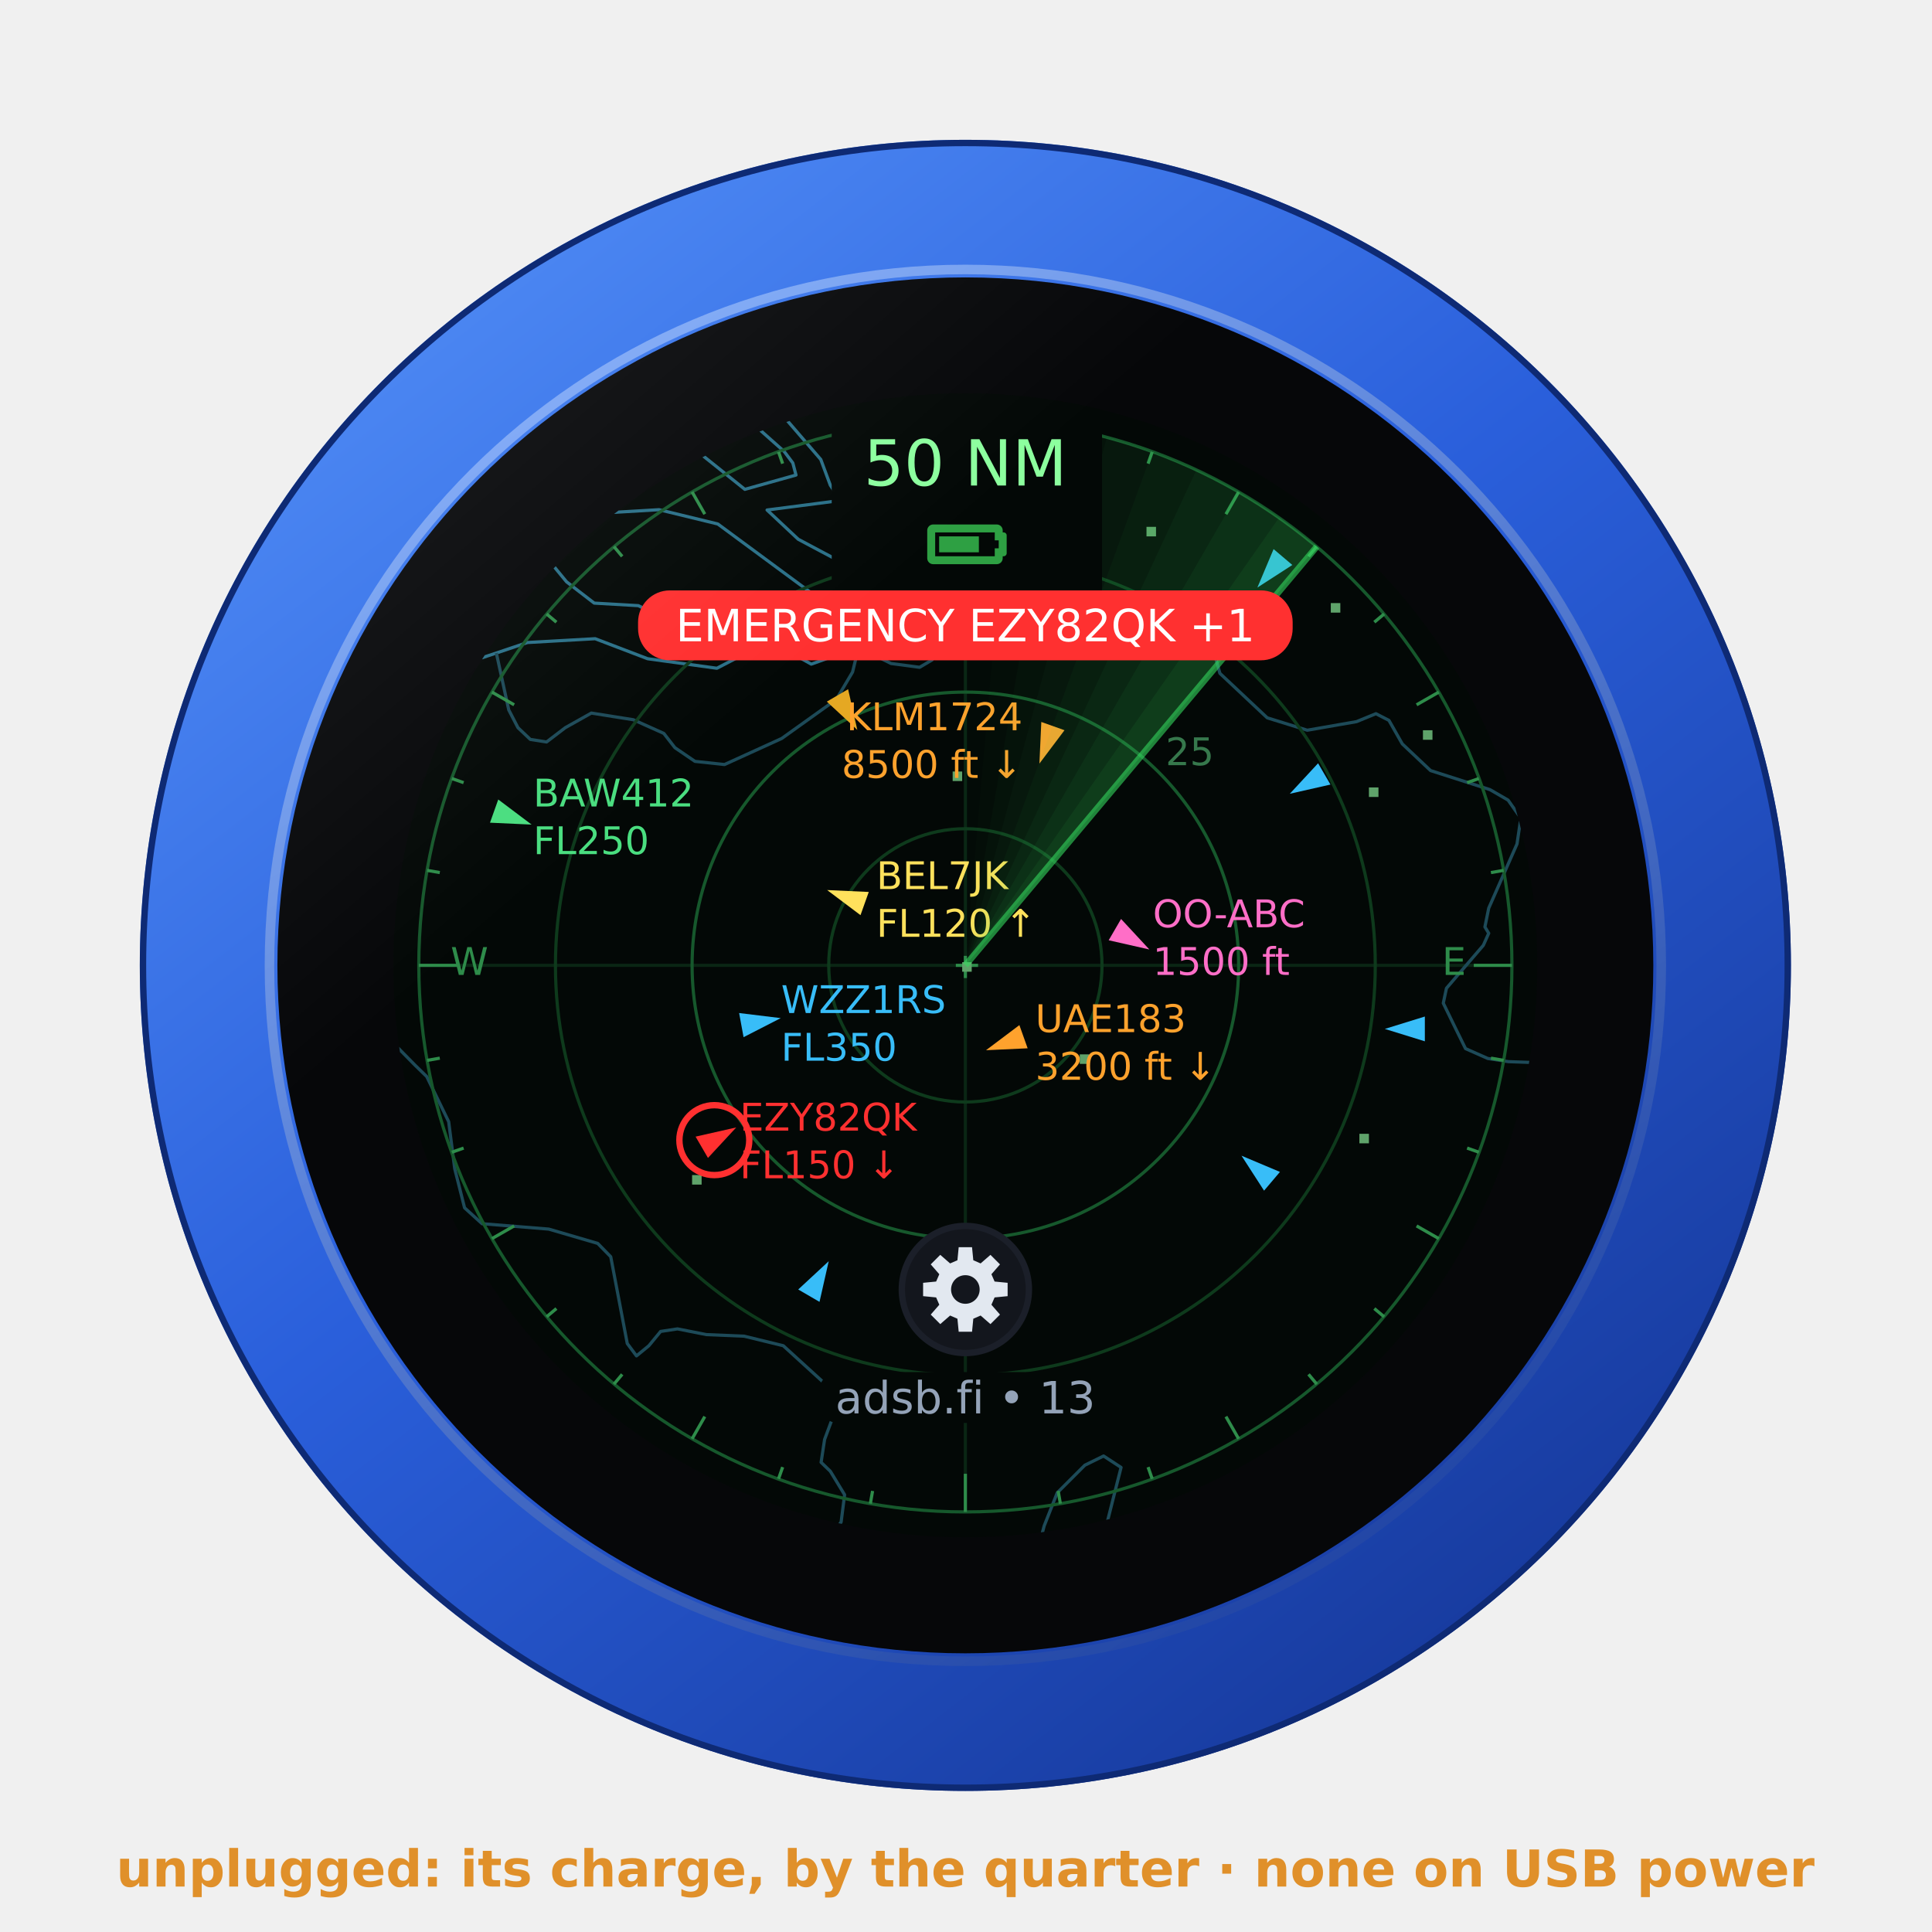
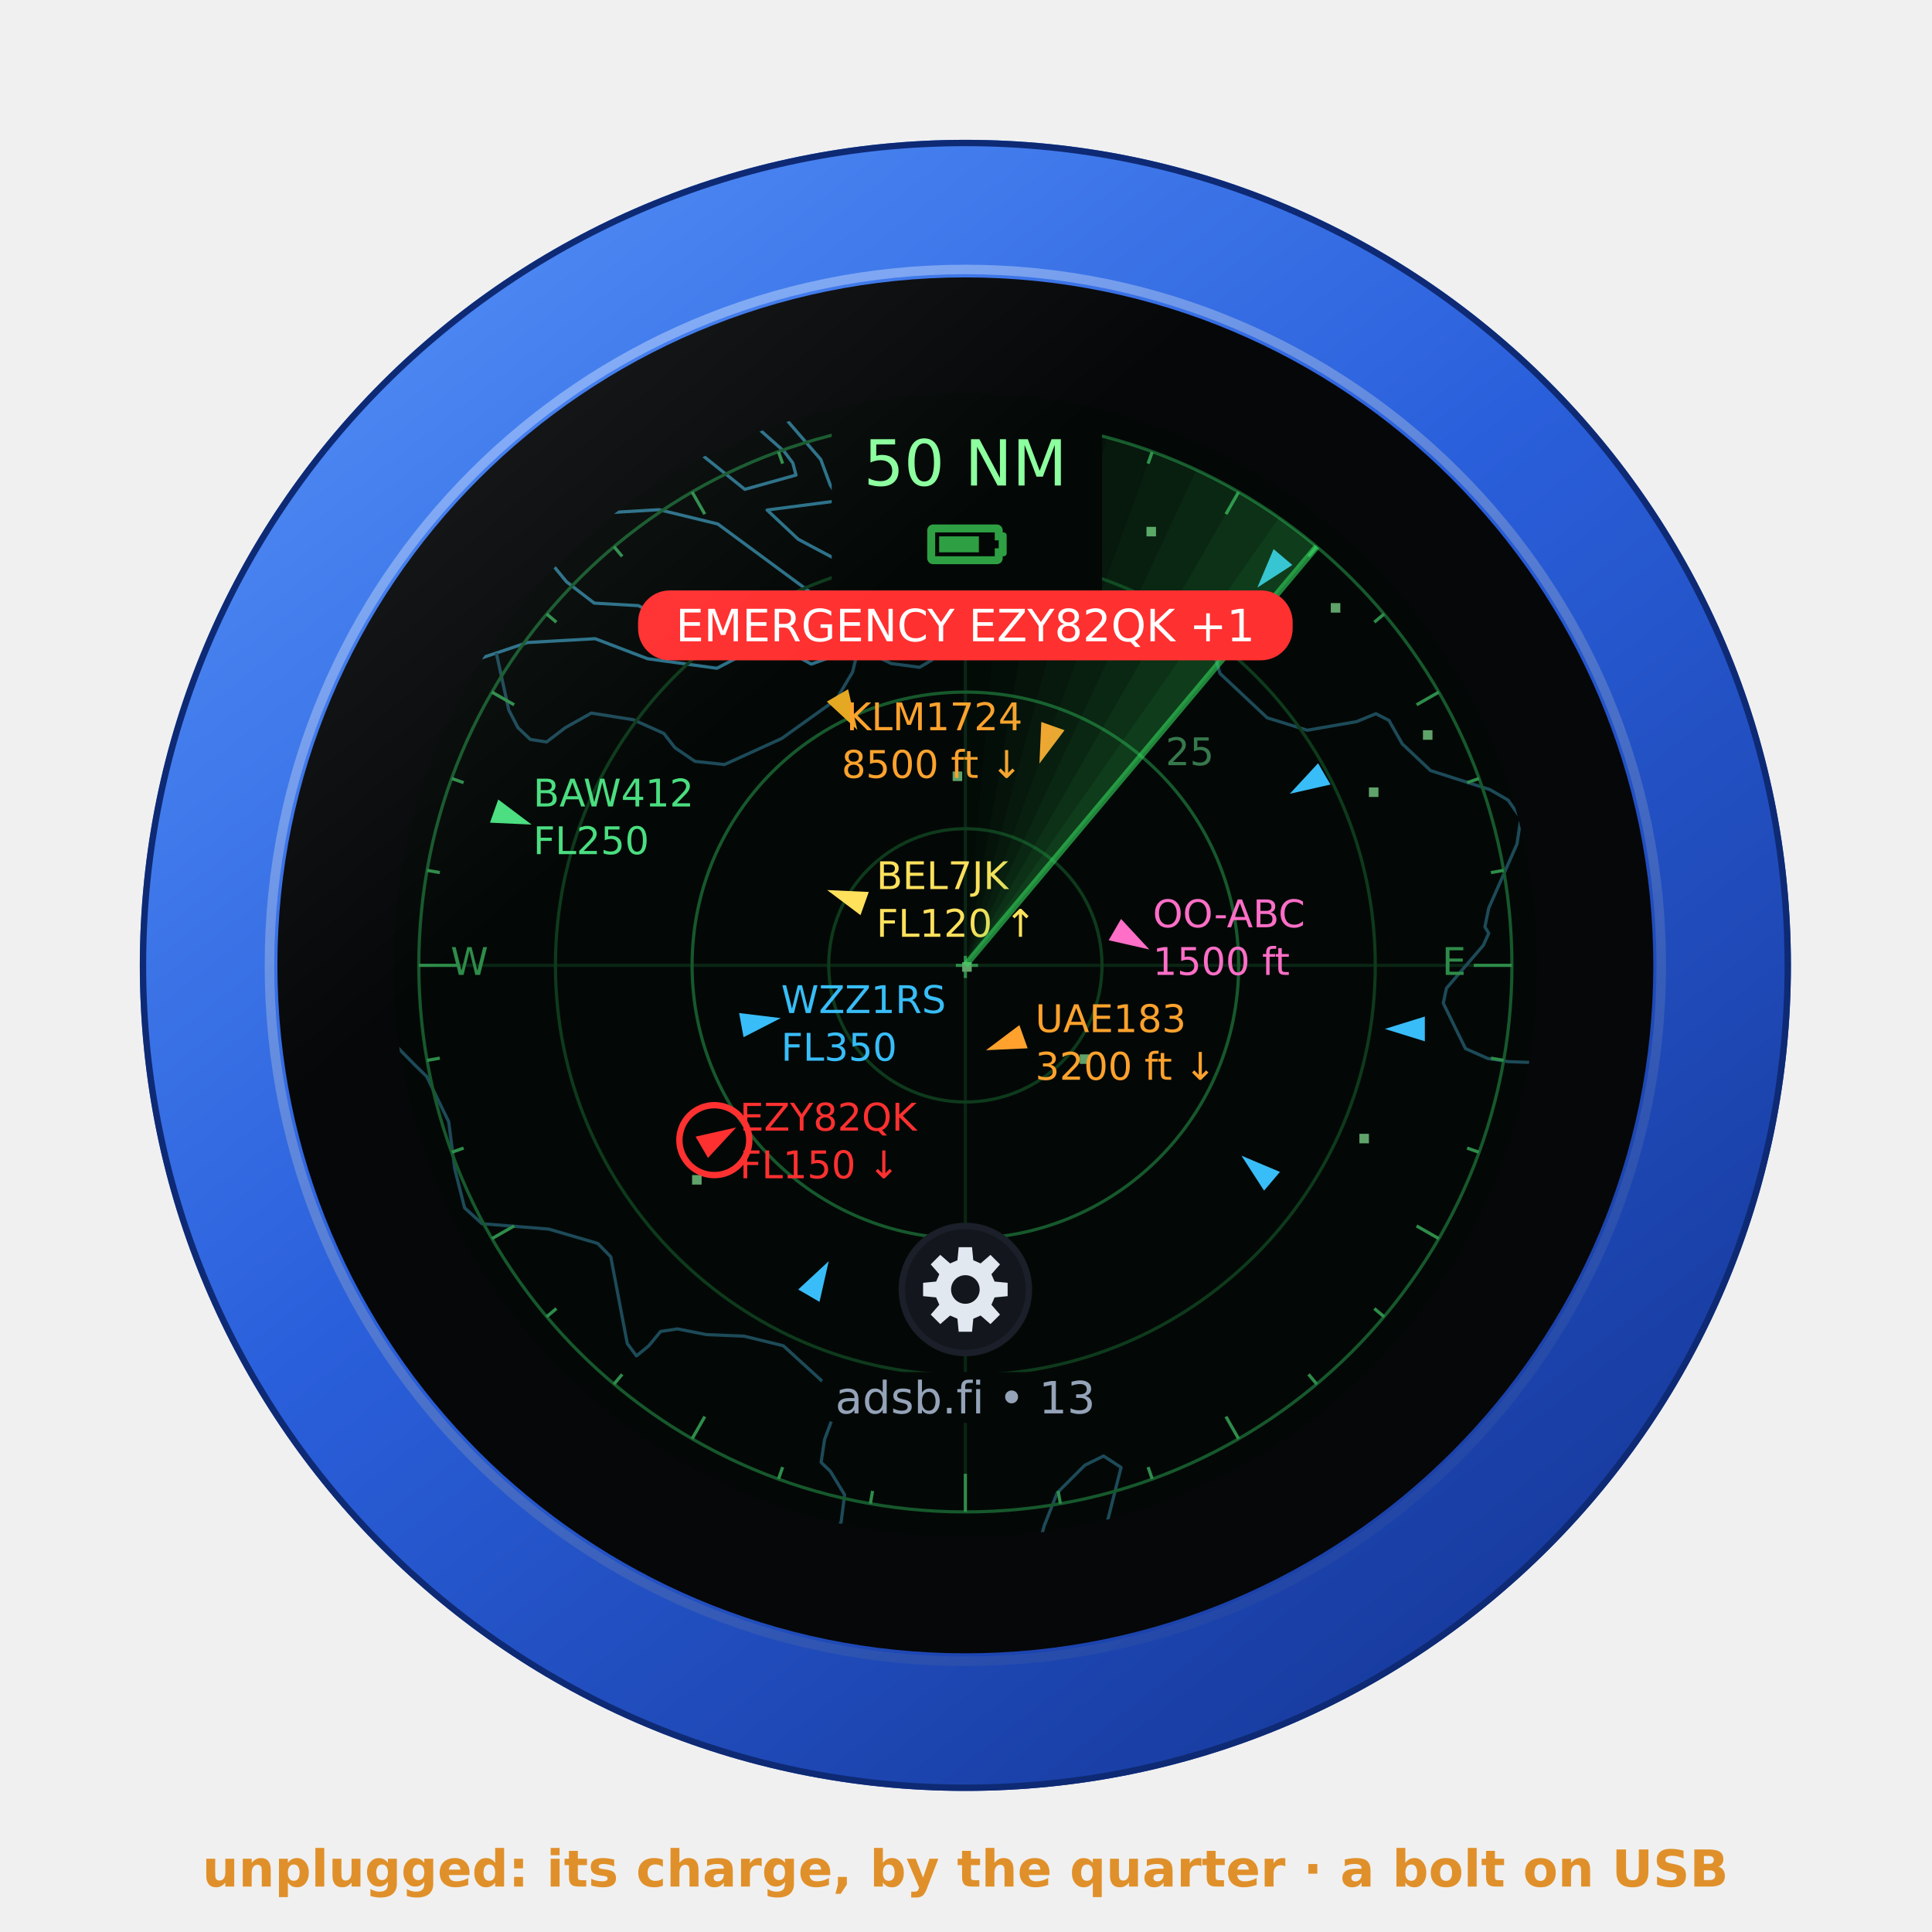
<svg xmlns="http://www.w3.org/2000/svg" viewBox="0 0 608 608" width="608" height="608" role="img" aria-label="On its own battery: the knob's charge under the range">
  <defs>
    <clipPath id="adsb-09-glass">
      <circle cx="180" cy="180" r="180" />
    </clipPath>
    <linearGradient id="adsb-09-alu" x1="0.15" y1="0.05" x2="0.85" y2="0.95">
      <stop offset="0" stop-color="#4F8BF5" />
      <stop offset="0.45" stop-color="#2A5FDB" />
      <stop offset="1" stop-color="#16389A" />
    </linearGradient>
    <linearGradient id="adsb-09-chamfer" x1="0.2" y1="0" x2="0.8" y2="1">
      <stop offset="0" stop-color="#9CC0FF" />
      <stop offset="1" stop-color="#1B3F9E" />
    </linearGradient>
    <linearGradient id="adsb-09-gloss" x1="0" y1="0" x2="0.6" y2="0.7">
      <stop offset="0" stop-color="#FFFFFF" stop-opacity="0.10" />
      <stop offset="0.5" stop-color="#FFFFFF" stop-opacity="0" />
    </linearGradient>
    <linearGradient id="adsb-09-upd" x1="0" y1="0" x2="0" y2="1">
      <stop offset="0" stop-color="#262015" />
      <stop offset="1" stop-color="#0C0E13" />
    </linearGradient>
    <marker id="adsb-09-arrow" viewBox="0 0 10 10" refX="7" refY="5" markerWidth="7" markerHeight="7" orient="auto-start-reverse">
      <path d="M0,1 L10,5 L0,9 z" fill="#E0902A" />
    </marker>
  </defs>
  <circle cx="303.8" cy="303.8" r="259.8" fill="url(#adsb-09-alu)" />
  <circle cx="303.8" cy="303.8" r="258.8" fill="none" stroke="#0E2A74" stroke-width="2" />
  <circle cx="303.8" cy="303.8" r="219.0" fill="none" stroke="url(#adsb-09-chamfer)" stroke-width="3" opacity="0.8" />
  <circle cx="303.8" cy="303.8" r="216.5" fill="#060709" />
  <g transform="translate(123.8,123.8)">
    <g clip-path="url(#adsb-09-glass)">
      <rect x="0" y="0" width="360" height="360" fill="#030806" />
      <clipPath id="adsb-09-glass">
        <circle cx="180" cy="180" r="172" />
      </clipPath>
      <g clip-path="url(#adsb-09-glass)">
        <path d="M180,8V352M8,180H352" stroke="#0A2614" stroke-width="1" />
        <path d="M110.3,7.0L89.5,5.6L77.7,9.0L77.8,13.1L82.0,19.7L93.4,16.4L110.6,30.2L126.7,25.7L125.7,21.9L123.0,18.3L110.3,7.0M503.3,-320.7L496.0,-330.6L483.5,-344.2L450.6,-342.8L423.3,-338.9L385.4,-337.2L360.8,-330.6L316.4,-308.6L305.2,-297.3L293.8,-273.1L255.1,-245.0L232.5,-234.2L226.2,-238.4L217.0,-241.0L209.7,-226.8L205.2,-213.9L190.1,-138.1L179.8,-110.6L165.9,-87.4L144.1,-58.9L134.1,-49.2L128.0,-45.5L120.3,-31.8L114.2,-15.3L110.0,-7.6L134.5,20.8L137.5,28.9L140.7,33.7L117.6,36.7L127.4,45.9L139.8,52.5L148.1,55.6L152.6,62.3L143.7,65.4L135.3,65.6L102.1,41.1L83.6,36.6L58.2,38.1L51.8,40.6L45.2,48.0L54.5,59.3L63.2,66.0L77.1,66.8L93.8,75.1L117.8,68.2L135.0,76.8L146.4,79.9L131.5,85.2L118.4,77.9L101.8,86.5L80.0,83.5L63.5,77.2L42.2,78.4L32.4,81.7L16.1,87.1L-18.4,104.9L-75.1,139.6L-85.4,145.9L-154.8,161.6L-173.6,172.9L-186.0,183.4L-194.2,196.9L-198.1,213.5L-201.8,305.4L-196.4,314.0L-202.2,318.4L-206.6,323.7L-220.6,347.8L-241.6,366.4L-283.4,384.6L-323.5,394.3L-379.4,427.3L-387.2,448.3L-389.5,457.4L-386.9,467.5L-367.6,476.8L-346.5,474.8L-349.5,479.9L-386.0,489.6L-405.2,504.3L-425.0,511.2L-471.5,499.3L-503.4,498.2L-528.6,491.3L-551.9,492.4L-559.3,480.6L-564.1,470.3L-568.4,449.0L-567.6,432.1L-581.5,426.5L-610.5,434.6L-625.7,431.9L-645.4,431.3L-647.8,442.1L-647.1,449.6L-639.8,471.3L-623.7,507.8L-609.8,530.7L-607.5,612.6L-596.4,634.9L-582.9,644.2L-590.9,646.5L-641.2,648.7L-644.8,640.8L-651.8,635.0L-660.6,647.8L-664.5,658.7L-674.4,645.7L-722.1,645.0L-754.2,668.1L-767.3,654.8L-794.6,615.6L-824.3,605.3L-855.6,611.1L-865.3,620.8L-887.3,632.2L-905.6,635.5L-932.1,632.8L-993.5,650.9L-1018.2,667.4L-1023.6,685.9L-1021.8,694.2L-1018.0,703.9L-1000.5,705.1L-992.7,702.0L-975.6,703.0L-971.8,705.2L-963.7,707.2" fill="none" stroke="#2A7088" stroke-width="1" stroke-linejoin="round" />
        <path d="M-75.1,139.6L-73.6,149.4L-68.6,162.0L-65.1,168.9L-68.0,177.9L-65.7,185.3L-56.3,198.6L-44.5,211.1L-34.1,219.1L-31.1,218.3L-23.4,216.0L-10.2,207.8L0.7,205.2L6.9,211.5L10.5,215.0L17.4,229.2L19.3,244.0L22.4,256.3L27.9,261.3L48.9,263.0L64.3,267.5L68.4,271.7L73.6,299.0L76.5,302.9L80.4,299.7L84.1,295.2L89.4,294.4L98.5,296.2L110.4,296.7L122.7,299.7L139.7,315.2L139.0,320.3L135.7,329.2L134.6,336.4L137.5,339.2L142.0,346.6L140.9,355.2L136.5,361.1L134.8,366.0L134.8,369.2L136.4,371.9L139.9,374.2L164.9,377.4L187.9,374.2L202.4,365.5L204.8,356.4L208.9,346.0L217.6,337.3L223.5,334.4L229.0,338.0L219.8,374.4L226.5,383.7L227.5,397.6L229.9,409.8L238.1,409.5L248.0,411.8L255.1,416.3L263.3,423.5L275.1,430.2L283.4,432.5L286.4,438.1L293.1,444.5L303.7,458.0L313.1,467.0L317.7,467.0L326.5,463.4L339.6,461.2L349.9,461.3M392.4,341.1L391.6,340.5L388.9,334.1L384.4,334.2L374.2,331.5L360.0,349.0L353.5,363.4L349.7,374.1L344.0,382.6L342.8,391.7L343.5,395.5L341.6,400.5L341.5,405.6L349.7,415.8L351.7,421.3L361.7,439.4L358.6,446.0L356.1,453.1L353.3,458.1L349.9,461.3M533.1,-311.4L532.0,-291.8L532.2,-253.0L530.8,-246.2L522.7,-229.8L514.1,-200.5L511.7,-181.2L509.2,-177.5L474.7,-177.6L469.8,-174.3L469.1,-170.1L470.8,-165.1L470.0,-160.2L467.3,-156.2L468.8,-149.8L474.8,-142.5L485.6,-138.0L497.3,-137.6L503.3,-138.4L507.7,-133.2L512.0,-125.2L511.7,-115.2L510.0,-101.7L504.5,-89.2L488.6,-74.8L481.5,-69.7L474.8,-67.1L471.6,-63.3L470.1,-58.5L470.4,-54.2L481.7,-42.7L481.5,-40.0L478.2,-34.0L473.8,-28.4L444.7,-16.6L432.6,-17.5L425.7,-11.7L423.6,-10.6L416.0,-15.9L399.0,-22.1L392.5,-20.0L389.0,-16.6L378.3,-12.5L370.6,-6.0L370.6,2.3L384.1,23.8L388.9,28.0L389.1,36.0L395.7,46.1L402.4,58.7L403.2,66.8L402.4,74.9L398.9,86.4L387.1,113.4L387.0,118.6L388.0,122.5L392.0,123.6L395.1,125.6L394.2,129.2L372.2,147.9L369.4,151.2L360.2,150.3L358.7,153.4L360.0,158.5L363.6,162.9L371.4,165.2L378.2,170.0L383.6,179.3L376.5,211.2M146.4,79.9L144.5,87.7L139.4,96.3L122.2,108.6L104.2,116.8L94.9,115.8L88.6,111.5L85.1,107.0L75.5,102.7L62.3,100.6L54.1,105.2L48.2,109.7L43.1,108.9L39.2,105.2L36.3,99.6L32.4,81.7M376.5,211.2L350.9,210.3L344.4,209.3L337.4,206.2L334.2,199.7L330.4,191.9L331.4,187.2L343.0,173.7L344.7,169.9L343.5,167.9L344.7,162.0L353.6,141.8L354.8,133.7L350.8,128.0L345.1,124.7L326.4,118.7L317.5,110.3L313.3,102.9L309.2,100.8L303.1,103.3L287.6,106.0L275.0,102.1L260.1,88.1L256.7,75.7L254.9,66.1L251.1,62.8L246.2,67.7L239.8,75.5L227.3,76.4L223.8,74.6L223.2,70.3L222.5,66.2L219.0,61.1L215.3,58.3L199.5,72.6L193.6,72.6L186.2,67.1L182.5,61.7L174.3,64.7L167.0,71.4L169.5,83.9L165.6,86.2L156.6,85.0L146.4,79.9" fill="none" stroke="#1D4A58" stroke-width="1" stroke-linejoin="round" />
        <circle cx="180" cy="180" r="43" fill="none" stroke="#0E3A1C" stroke-width="1" />
        <circle cx="180" cy="180" r="86" fill="none" stroke="#16582C" stroke-width="1" />
        <circle cx="180" cy="180" r="129" fill="none" stroke="#0E3A1C" stroke-width="1" />
        <circle cx="180" cy="180" r="172" fill="none" stroke="#16582C" stroke-width="1" />
        <line x1="180.0" y1="20.0" x2="180.0" y2="8.0" stroke="#2E8C4A" stroke-width="1" />
        <line x1="209.2" y1="14.6" x2="209.9" y2="10.6" stroke="#2E8C4A" stroke-width="1" />
        <line x1="237.5" y1="22.1" x2="238.8" y2="18.4" stroke="#2E8C4A" stroke-width="1" />
        <line x1="262.0" y1="38.0" x2="266.0" y2="31.0" stroke="#2E8C4A" stroke-width="1" />
        <line x1="288.0" y1="51.3" x2="290.6" y2="48.2" stroke="#2E8C4A" stroke-width="1" />
        <line x1="308.7" y1="72.0" x2="311.8" y2="69.4" stroke="#2E8C4A" stroke-width="1" />
        <line x1="322.0" y1="98.0" x2="329.0" y2="94.0" stroke="#2E8C4A" stroke-width="1" />
        <line x1="337.9" y1="122.5" x2="341.6" y2="121.2" stroke="#2E8C4A" stroke-width="1" />
        <line x1="345.4" y1="150.8" x2="349.4" y2="150.1" stroke="#2E8C4A" stroke-width="1" />
        <line x1="340.0" y1="180.0" x2="352.0" y2="180.0" stroke="#2E8C4A" stroke-width="1" />
        <line x1="345.4" y1="209.2" x2="349.4" y2="209.9" stroke="#2E8C4A" stroke-width="1" />
        <line x1="337.9" y1="237.5" x2="341.6" y2="238.8" stroke="#2E8C4A" stroke-width="1" />
        <line x1="322.0" y1="262.0" x2="329.0" y2="266.0" stroke="#2E8C4A" stroke-width="1" />
        <line x1="308.7" y1="288.0" x2="311.8" y2="290.6" stroke="#2E8C4A" stroke-width="1" />
        <line x1="288.0" y1="308.7" x2="290.6" y2="311.8" stroke="#2E8C4A" stroke-width="1" />
        <line x1="262.0" y1="322.0" x2="266.0" y2="329.0" stroke="#2E8C4A" stroke-width="1" />
        <line x1="237.5" y1="337.9" x2="238.8" y2="341.6" stroke="#2E8C4A" stroke-width="1" />
        <line x1="209.2" y1="345.4" x2="209.9" y2="349.4" stroke="#2E8C4A" stroke-width="1" />
        <line x1="180.0" y1="340.0" x2="180.0" y2="352.0" stroke="#2E8C4A" stroke-width="1" />
        <line x1="150.8" y1="345.4" x2="150.1" y2="349.4" stroke="#2E8C4A" stroke-width="1" />
        <line x1="122.5" y1="337.9" x2="121.2" y2="341.6" stroke="#2E8C4A" stroke-width="1" />
        <line x1="98.0" y1="322.0" x2="94.0" y2="329.0" stroke="#2E8C4A" stroke-width="1" />
        <line x1="72.0" y1="308.7" x2="69.4" y2="311.8" stroke="#2E8C4A" stroke-width="1" />
        <line x1="51.3" y1="288.0" x2="48.2" y2="290.6" stroke="#2E8C4A" stroke-width="1" />
        <line x1="38.0" y1="262.0" x2="31.0" y2="266.0" stroke="#2E8C4A" stroke-width="1" />
        <line x1="22.1" y1="237.5" x2="18.4" y2="238.8" stroke="#2E8C4A" stroke-width="1" />
        <line x1="14.6" y1="209.2" x2="10.6" y2="209.9" stroke="#2E8C4A" stroke-width="1" />
        <line x1="20.0" y1="180.0" x2="8.0" y2="180.0" stroke="#2E8C4A" stroke-width="1" />
        <line x1="14.6" y1="150.8" x2="10.6" y2="150.1" stroke="#2E8C4A" stroke-width="1" />
        <line x1="22.1" y1="122.5" x2="18.4" y2="121.2" stroke="#2E8C4A" stroke-width="1" />
        <line x1="38.0" y1="98.0" x2="31.0" y2="94.0" stroke="#2E8C4A" stroke-width="1" />
        <line x1="51.3" y1="72.0" x2="48.2" y2="69.4" stroke="#2E8C4A" stroke-width="1" />
        <line x1="72.0" y1="51.3" x2="69.4" y2="48.2" stroke="#2E8C4A" stroke-width="1" />
        <line x1="98.0" y1="38.0" x2="94.0" y2="31.0" stroke="#2E8C4A" stroke-width="1" />
        <line x1="122.5" y1="22.1" x2="121.2" y2="18.4" stroke="#2E8C4A" stroke-width="1" />
        <line x1="150.8" y1="14.6" x2="150.1" y2="10.6" stroke="#2E8C4A" stroke-width="1" />
        <path d="M177,180H184M180,177V184" stroke="#2E8C4A" stroke-width="1" />
      </g>
      <rect x="138" y="0" width="85" height="62" fill="#030806" />
      <rect x="200" y="315" width="3" height="3" fill="#5FA36A" />
      <rect x="176" y="270" width="3" height="3" fill="#5FA36A" />
      <rect x="94" y="246" width="3" height="3" fill="#5FA36A" />
      <rect x="304" y="233" width="3" height="3" fill="#5FA36A" />
      <rect x="216" y="208" width="3" height="3" fill="#5FA36A" />
      <rect x="179" y="179" width="3" height="3" fill="#5FA36A" />
      <rect x="307" y="124" width="3" height="3" fill="#5FA36A" />
      <rect x="176" y="119" width="3" height="3" fill="#5FA36A" />
      <rect x="324" y="106" width="3" height="3" fill="#5FA36A" />
      <rect x="295" y="66" width="3" height="3" fill="#5FA36A" />
      <rect x="237" y="42" width="3" height="3" fill="#5FA36A" />
      <polygon points="186.5,206.7 197.0,198.8 199.6,206.1" fill="#FFA22D" />
      <polygon points="136.5,156.3 149.6,156.9 147.0,164.2" fill="#FFE15C" />
      <polygon points="237.9,175.0 225.1,172.1 229.0,165.4" fill="#FF6EC7" />
      <polygon points="121.9,196.6 110.2,202.6 108.8,195.0" fill="#38BDF8" />
      <polygon points="203.3,116.5 203.9,103.4 211.2,106.0" fill="#FFA22D" />
      <polygon points="146.0,105.9 136.4,97.0 143.1,93.1" fill="#E5A823" />
      <polygon points="107.9,231.0 99.0,240.6 95.1,233.9" fill="#FF3030" />
      <circle cx="101" cy="235" r="11" fill="none" stroke="#FF3030" stroke-width="2" />
      <polygon points="137.0,273.1 134.1,285.9 127.4,282.0" fill="#38BDF8" />
      <polygon points="266.9,239.9 279.0,245.0 274.0,250.9" fill="#38BDF8" />
      <polygon points="282.1,126.0 291.0,116.4 294.9,123.1" fill="#38BDF8" />
      <polygon points="312.0,200.0 324.6,196.1 324.6,203.9" fill="#38BDF8" />
      <polygon points="43.5,135.7 30.4,135.1 33.0,127.8" fill="#4ADE80" />
      <polygon points="271.9,61.1 277.0,49.0 282.9,54.0" fill="#38BDF8" />
      <text x="243.0" y="117.0" font-size="12" fill="#36784C" font-family="DejaVu Sans,Verdana,sans-serif" font-weight="400" text-anchor="start">25</text>
      <text x="330.0" y="183.0" font-size="12" fill="#2E8C4A" font-family="DejaVu Sans,Verdana,sans-serif" font-weight="400" text-anchor="start">E</text>
      <text x="18.0" y="183.0" font-size="12" fill="#2E8C4A" font-family="DejaVu Sans,Verdana,sans-serif" font-weight="400" text-anchor="start">W</text>
      <text x="202.0" y="201.0" font-size="12" fill="#FFA22D" font-family="DejaVu Sans,Verdana,sans-serif" font-weight="400" text-anchor="start">UAE183</text>
      <text x="202.0" y="216.0" font-size="12" fill="#FFA22D" font-family="DejaVu Sans,Verdana,sans-serif" font-weight="400" text-anchor="start">3200 ft ↓</text>
      <text x="152.0" y="156.0" font-size="12" fill="#FFE15C" font-family="DejaVu Sans,Verdana,sans-serif" font-weight="400" text-anchor="start">BEL7JK</text>
      <text x="152.0" y="171.0" font-size="12" fill="#FFE15C" font-family="DejaVu Sans,Verdana,sans-serif" font-weight="400" text-anchor="start">FL120 ↑</text>
      <text x="239.0" y="168.0" font-size="12" fill="#FF6EC7" font-family="DejaVu Sans,Verdana,sans-serif" font-weight="400" text-anchor="start">OO-ABC</text>
      <text x="239.0" y="183.0" font-size="12" fill="#FF6EC7" font-family="DejaVu Sans,Verdana,sans-serif" font-weight="400" text-anchor="start">1500 ft</text>
      <text x="122.0" y="195.0" font-size="12" fill="#38BDF8" font-family="DejaVu Sans,Verdana,sans-serif" font-weight="400" text-anchor="start">WZZ1RS</text>
      <text x="122.0" y="210.0" font-size="12" fill="#38BDF8" font-family="DejaVu Sans,Verdana,sans-serif" font-weight="400" text-anchor="start">FL350</text>
      <text x="198.0" y="106.0" font-size="12" fill="#FFA22D" font-family="DejaVu Sans,Verdana,sans-serif" font-weight="400" text-anchor="end">KLM1724</text>
      <text x="198.0" y="121.0" font-size="12" fill="#FFA22D" font-family="DejaVu Sans,Verdana,sans-serif" font-weight="400" text-anchor="end">8500 ft ↓</text>
      <text x="109.0" y="232.0" font-size="12" fill="#FF3030" font-family="DejaVu Sans,Verdana,sans-serif" font-weight="400" text-anchor="start">EZY82QK</text>
      <text x="109.0" y="247.0" font-size="12" fill="#FF3030" font-family="DejaVu Sans,Verdana,sans-serif" font-weight="400" text-anchor="start">FL150 ↓</text>
      <text x="44.0" y="130.0" font-size="12" fill="#4ADE80" font-family="DejaVu Sans,Verdana,sans-serif" font-weight="400" text-anchor="start">BAW412</text>
      <text x="44.0" y="145.0" font-size="12" fill="#4ADE80" font-family="DejaVu Sans,Verdana,sans-serif" font-weight="400" text-anchor="start">FL250</text>
      <g clip-path="url(#adsb-09-glass)">
        <path d="M180,180L278.7,39.1A172,172 0 0 1 290.6,48.2Z" fill="#35DB5F" fill-opacity="0.251" />
        <path d="M180,180L266.0,31.0A172,172 0 0 1 278.7,39.1Z" fill="#35DB5F" fill-opacity="0.196" />
        <path d="M180,180L252.7,24.1A172,172 0 0 1 266.0,31.0Z" fill="#35DB5F" fill-opacity="0.149" />
        <path d="M180,180L238.8,18.4A172,172 0 0 1 252.7,24.1Z" fill="#35DB5F" fill-opacity="0.110" />
        <path d="M180,180L224.5,13.9A172,172 0 0 1 238.8,18.4Z" fill="#35DB5F" fill-opacity="0.078" />
        <path d="M180,180L209.9,10.6A172,172 0 0 1 224.5,13.9Z" fill="#35DB5F" fill-opacity="0.051" />
        <path d="M180,180L195.0,8.7A172,172 0 0 1 209.9,10.6Z" fill="#35DB5F" fill-opacity="0.031" />
        <path d="M180,180L180.0,8.0A172,172 0 0 1 195.0,8.7Z" fill="#35DB5F" fill-opacity="0.016" />
        <line x1="180" y1="180" x2="290.6" y2="48.2" stroke="#35DB5F" stroke-opacity="0.59" stroke-width="2" />
        <rect x="138" y="0" width="85" height="62" fill="#030806" />
      </g>
      <text x="180.0" y="29.0" font-size="20" fill="#8CFF9E" font-family="DejaVu Sans,Verdana,sans-serif" font-weight="400" text-anchor="middle">50 NM</text>
      <rect x="134.0" y="308" width="92" height="16" rx="6" fill="#030806" />
      <text x="180.0" y="321.0" font-size="14" fill="#94A3B8" font-family="DejaVu Sans,Verdana,sans-serif" font-weight="400" text-anchor="middle">adsb.fi  •  13</text>
      <circle cx="180" cy="282" r="20" fill="#13161D" stroke="#1B1F29" stroke-width="2" />
      <polygon points="177.5,272.8 177.9,268.7 182.1,268.7 182.5,272.8 184.8,273.8 187.9,271.1 190.9,274.1 188.2,277.2 189.2,279.5 193.3,279.9 193.3,284.1 189.2,284.5 188.2,286.8 190.9,289.9 187.9,292.9 184.8,290.2 182.5,291.2 182.1,295.3 177.9,295.3 177.5,291.2 175.2,290.2 172.1,292.9 169.1,289.9 171.8,286.8 170.8,284.5 166.7,284.1 166.7,279.9 170.8,279.5 171.8,277.2 169.1,274.1 172.1,271.1 175.2,273.8" fill="#E2E8F0" />
      <circle cx="180" cy="282" r="4.5" fill="#13161D" />
      <rect x="77.0" y="62" width="206" height="22" rx="10" fill="#FF3030" />
      <text x="180.0" y="78.0" font-size="14" fill="#FFFFFF" font-family="DejaVu Sans,Verdana,sans-serif" font-weight="400" text-anchor="middle">EMERGENCY  EZY82QK  +1</text>
      <path transform="translate(168.0,37.5) scale(0.0390625)" d="M544 160v64h32v64h-32v64H64V160h480m16-64H48c-26.51 0-48 21.49-48 48v224c0 26.51 21.49 48 48 48h512c26.51 0 48-21.49 48-48v-16h8c13.255 0 24-10.745 24-24V184c0-13.255-10.745-24-24-24h-8v-16c0-26.51-21.49-48-48-48zM416 192H96v128h320V192z" fill="#2EA043" />
    </g>
  </g>
  <circle cx="303.8" cy="303.8" r="216.5" fill="url(#adsb-09-gloss)" />
-   <text x="303.8" y="593.7" font-size="16" fill="#E0902A" font-family="DejaVu Sans,Verdana,sans-serif" font-weight="700" text-anchor="middle">unplugged: its charge, by the quarter  ·  none on USB power</text>
+   <text x="303.8" y="593.7" font-size="16" fill="#E0902A" font-family="DejaVu Sans,Verdana,sans-serif" font-weight="700" text-anchor="middle">unplugged: its charge, by the quarter  ·  a bolt on USB</text>
</svg>
